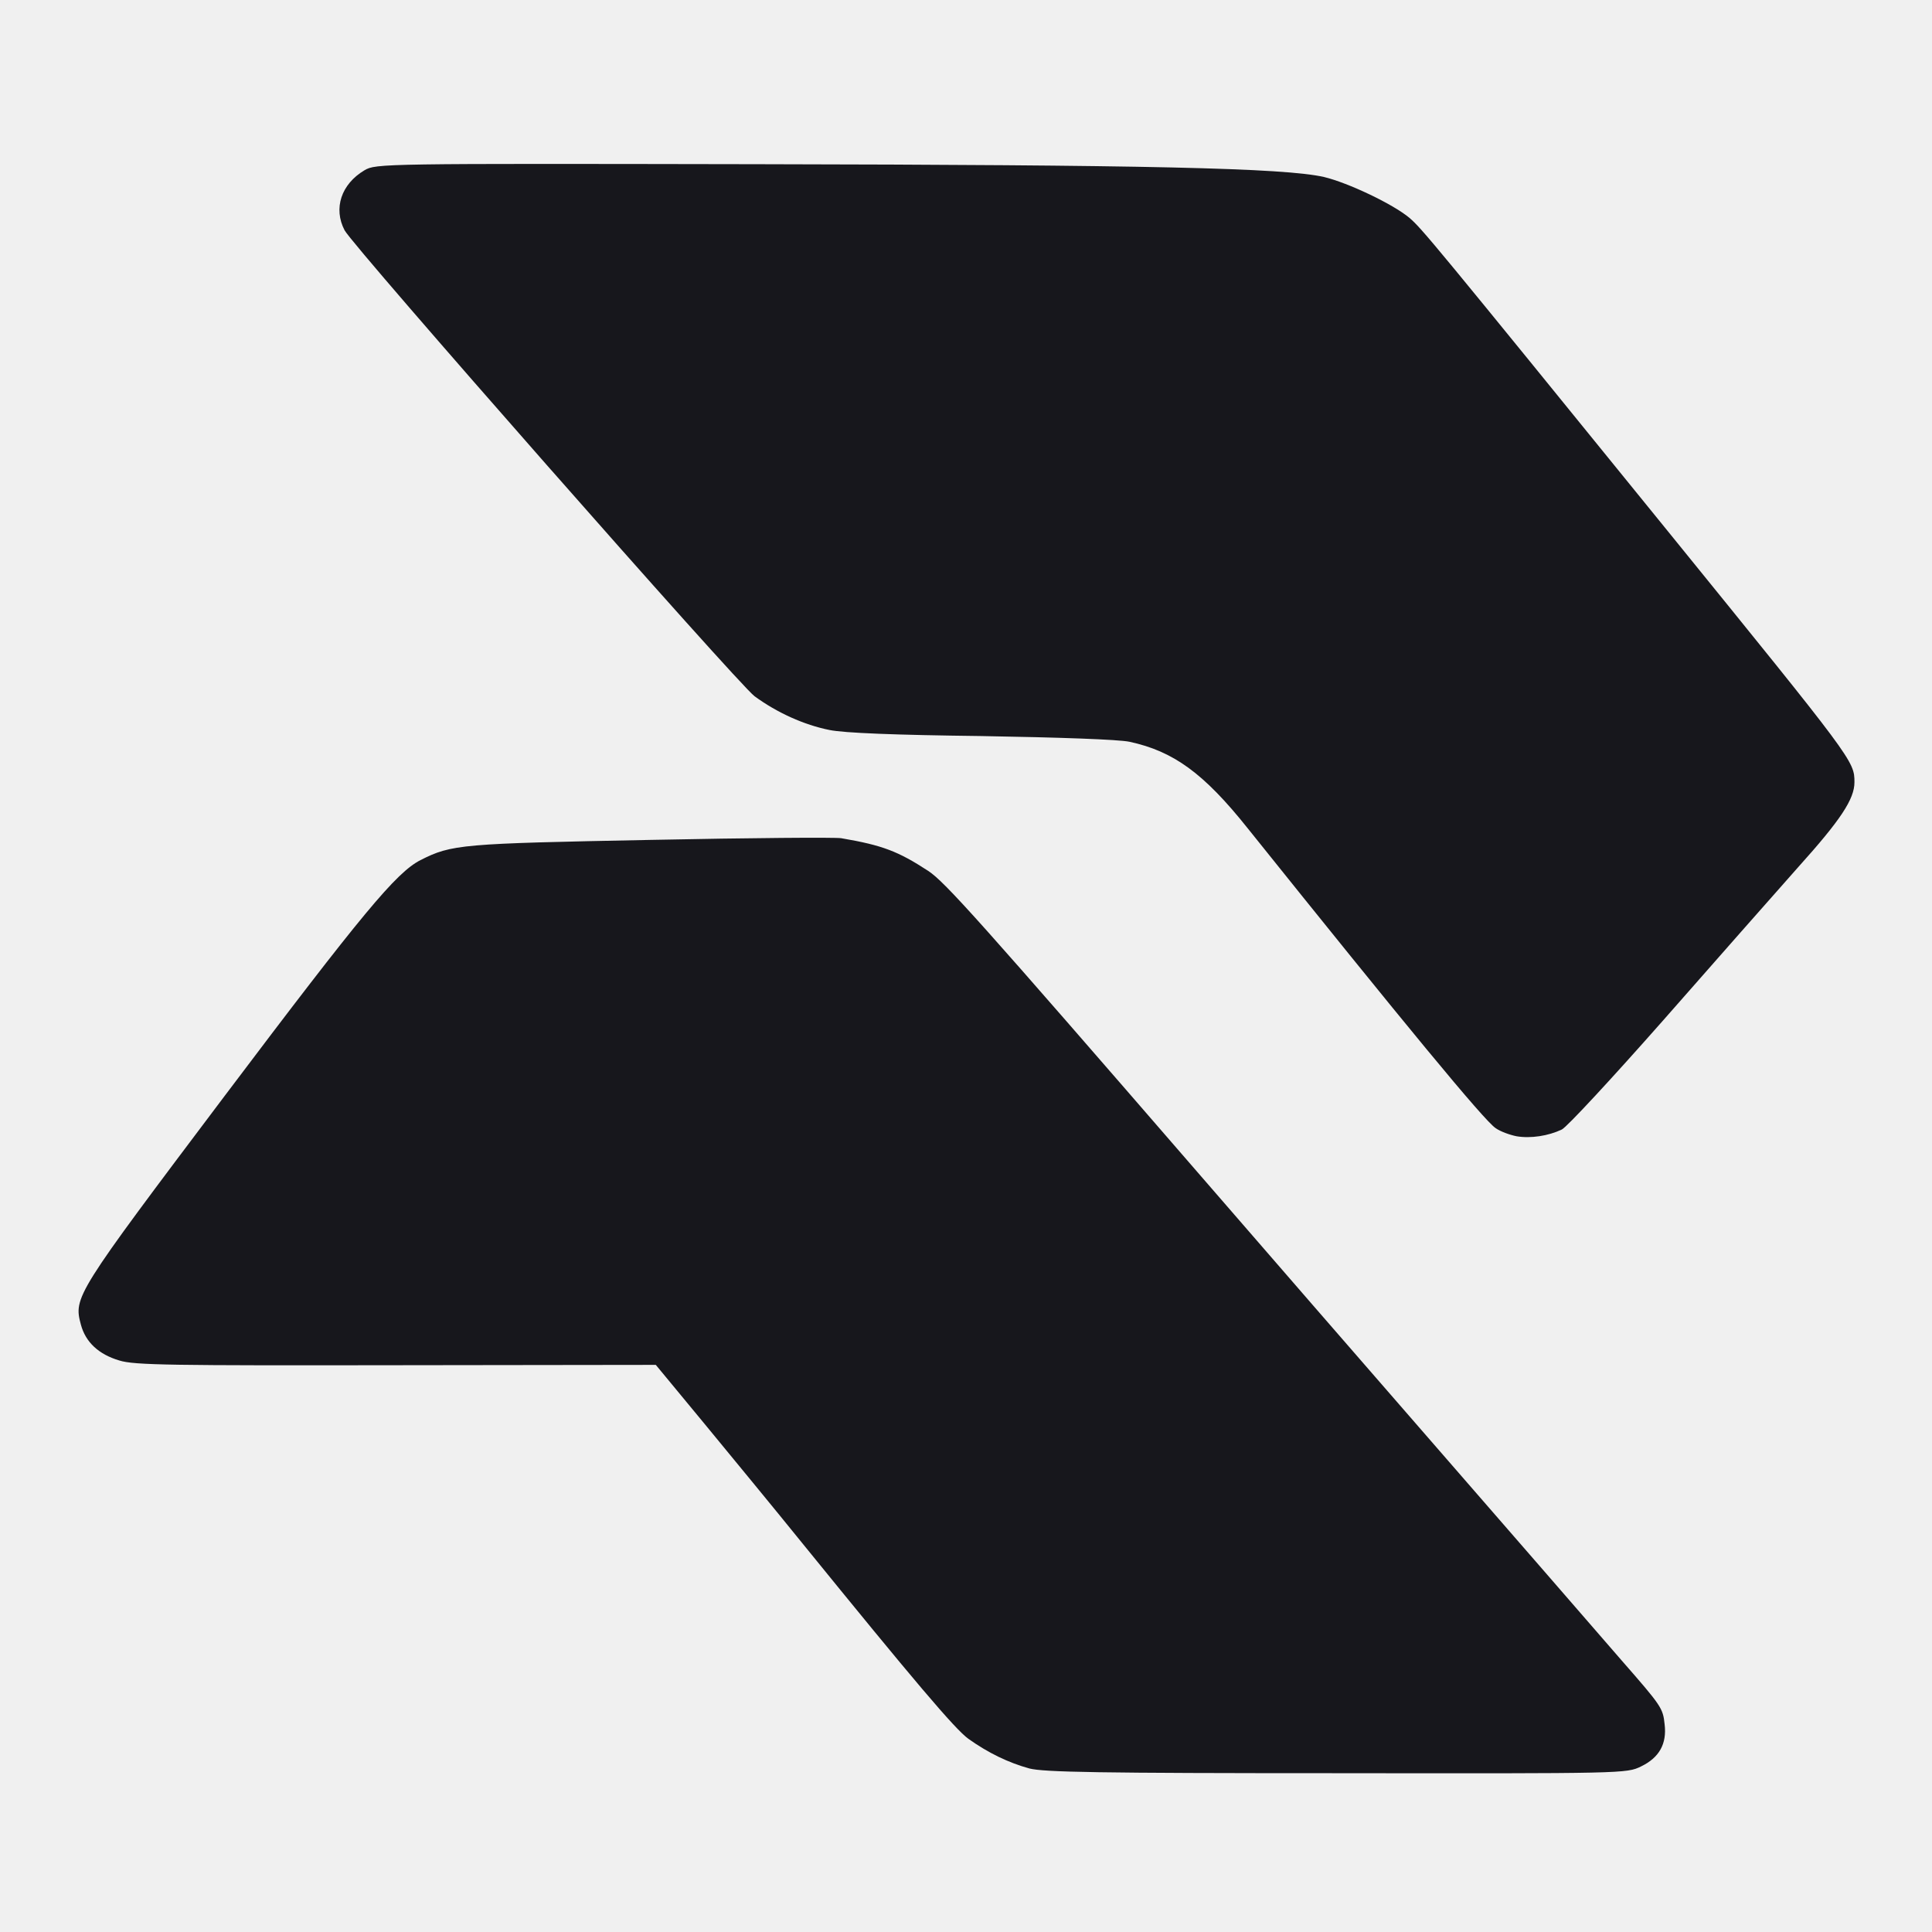
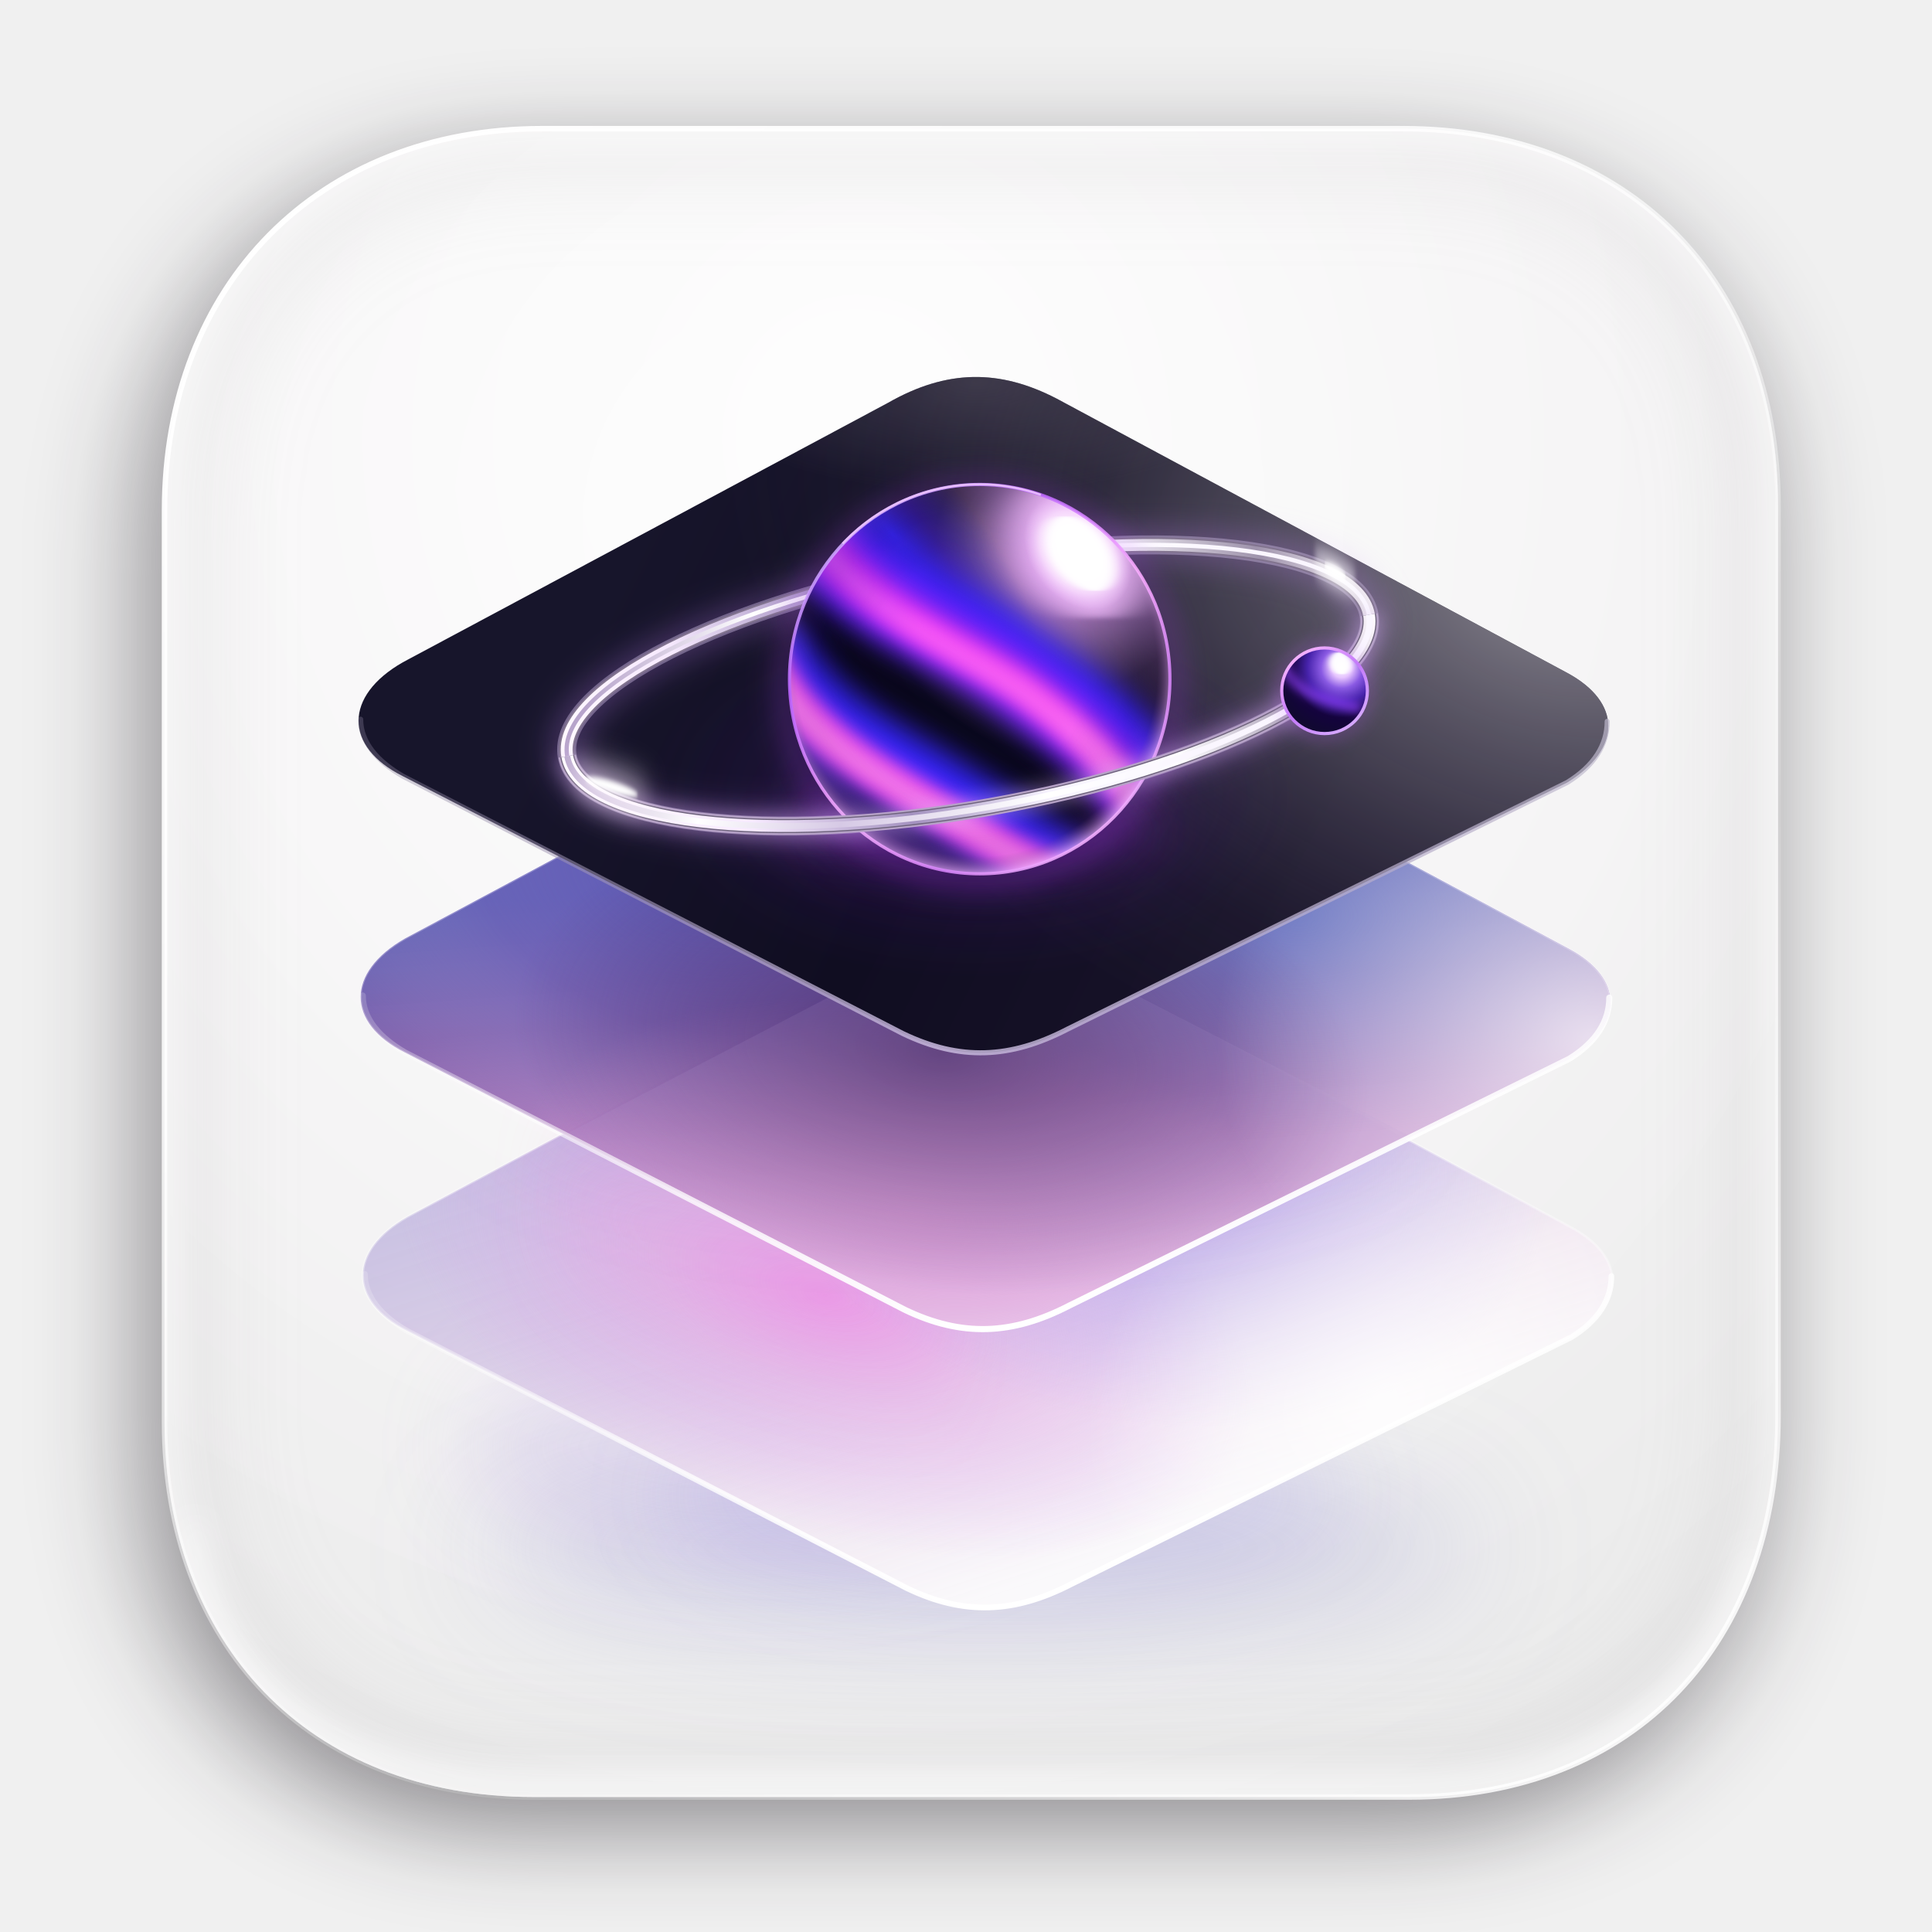
- <svg xmlns="http://www.w3.org/2000/svg" viewBox="0 -24 573 573">
-   <style>path{fill:#17171c}@media(prefers-color-scheme:dark){path{fill:#fff}}</style>
-   <path fill-rule="evenodd" d="M305.3,500.5C299.1,498.8 293.1,495.9 287.2,491.7C283.2,488.8 271.1,474.5 237.8,433.5C229.8,423.6 216.7,407.7 208.8,398.1L194.5,380.8L117.5,380.9C50.9,381.0 39.8,380.9 35.4,379.5C29.3,377.7 25.4,374.1 24.0,368.9C21.8,360.7 22.2,360.0 66.5,301.2C107.6,246.7 117.5,234.8 124.7,231.1C134.0,226.4 136.7,226.2 193.0,225.1C222.4,224.5 247.8,224.3 249.5,224.6C261.8,226.7 266.4,228.5 275.3,234.3C280.3,237.6 290.4,248.9 355.9,324.5C375.9,347.6 403.8,379.7 417.9,395.9C432.0,412.1 450.0,432.8 457.9,441.9C465.8,451.0 476.1,462.9 480.9,468.4C492.8,482.0 493.2,482.6 493.7,487.4C494.4,493.2 492.1,497.3 486.7,499.9C482.4,502.0 481.8,502.0 396.4,501.9C325.7,501.9 309.6,501.6 305.3,500.5ZM449.8,313.0C447.8,312.6 445.0,311.6 443.6,310.6C440.3,308.5 416.5,279.6 370.0,221.6C357.0,205.3 348.0,198.8 335.0,196.0C331.7,195.3 314.2,194.7 291.0,194.3C265.7,194.0 250.3,193.4 246.0,192.5C238.5,191.0 230.5,187.4 223.8,182.5C219.0,179.0 104.7,49.1 102.2,44.3C98.8,37.8 101.2,30.6 108.1,26.5C111.5,24.5 113.1,24.5 225.0,24.7C339.6,24.9 380.9,25.8 392.7,28.5C399.8,30.2 413.1,36.5 418.0,40.6C421.8,43.9 424.4,47.0 494.7,133.6C549.7,201.4 550.0,201.7 550.0,208.0C550.0,213.0 545.9,219.2 533.3,233.2C526.3,241.1 508.2,261.6 493.2,278.7C478.2,295.7 464.7,310.3 463.2,311.0C459.2,312.9 454.0,313.7 449.8,313.0Z" />
+ <svg xmlns="http://www.w3.org/2000/svg" xmlns:xlink="http://www.w3.org/1999/xlink" width="1248" height="1248" viewBox="166 166 916 916" fill="none" role="img" aria-labelledby="icon-title icon-desc">
+   <defs>
+     <path id="tile-outline" d="M 423 227 H 831 C 938 227 1009 299 1009 406 V 837 C 1009 945 941 1018 834 1018 H 419 C 312 1018 244 945 244 840 V 408 C 244 301 317 227 423 227 Z" />
+     <path id="layer-outline" d="M 587 357 C 615 341 640 341 667 355 L 909 485 C 935 499 935 521 909 537 L 672 654 C 645 668 621 669 594 656 L 357 534 C 329 520 329 496 357 480 Z" />
+     <path id="layer-front" d="M 337 507 C 337 518 345 527 357 534 L 594 656 C 621 669 645 668 672 654 L 909 537 C 922 529 928 519 928 508" />
+     <clipPath id="tile-clip">
+       <use xlink:href="#tile-outline" />
+     </clipPath>
+     <clipPath id="layer-clip">
+       <use xlink:href="#layer-outline" />
+     </clipPath>
+     <clipPath id="planet-clip">
+       <ellipse cx="630.5" cy="488" rx="90.2" ry="92.3" />
+     </clipPath>
+     <clipPath id="moon-clip">
+       <circle cx="794" cy="493.5" r="20.3" />
+     </clipPath>
+     <filter id="blur-1" x="-80%" y="-80%" width="260%" height="260%" color-interpolation-filters="sRGB">
+       <feGaussianBlur stdDeviation="1" />
+     </filter>
+     <filter id="blur-2" x="-80%" y="-80%" width="260%" height="260%" color-interpolation-filters="sRGB">
+       <feGaussianBlur stdDeviation="2" />
+     </filter>
+     <filter id="blur-4" x="-80%" y="-80%" width="260%" height="260%" color-interpolation-filters="sRGB">
+       <feGaussianBlur stdDeviation="4" />
+     </filter>
+     <filter id="blur-7" x="-80%" y="-80%" width="260%" height="260%" color-interpolation-filters="sRGB">
+       <feGaussianBlur stdDeviation="7" />
+     </filter>
+     <filter id="blur-12" x="-100%" y="-100%" width="300%" height="300%" color-interpolation-filters="sRGB">
+       <feGaussianBlur stdDeviation="12" />
+     </filter>
+     <filter id="blur-22" x="-100%" y="-100%" width="300%" height="300%" color-interpolation-filters="sRGB">
+       <feGaussianBlur stdDeviation="22" />
+     </filter>
+     <filter id="blur-30" x="-100%" y="-150%" width="300%" height="400%" color-interpolation-filters="sRGB">
+       <feGaussianBlur stdDeviation="30" />
+     </filter>
+     <filter id="tile-shadow" x="-20%" y="-15%" width="140%" height="150%" color-interpolation-filters="sRGB">
+       <feGaussianBlur in="SourceAlpha" stdDeviation="27 24" result="shadow-blur" />
+       <feOffset in="shadow-blur" dx="-8" dy="14" result="offset-shadow" />
+       <feFlood flood-color="#16121a" flood-opacity="0.47" />
+       <feComposite in2="offset-shadow" operator="in" />
+     </filter>
+     <radialGradient id="tile-surface" cx="0.43" cy="0.2" r="0.9" gradientTransform="translate(0 -.02) scale(1 1.04)">
+       <stop stop-color="#fcfcfc" />
+       <stop offset=".55" stop-color="#f3f2f3" />
+       <stop offset=".85" stop-color="#ededed" />
+       <stop offset="1" stop-color="#e8e8e8" />
+     </radialGradient>
+     <linearGradient id="tile-bevel" x1="300" y1="238" x2="890" y2="1010" gradientUnits="userSpaceOnUse">
+       <stop stop-color="#ffffff" />
+       <stop offset=".33" stop-color="#ffffff" stop-opacity=".85" />
+       <stop offset=".7" stop-color="#ffffff" stop-opacity=".13" />
+       <stop offset="1" stop-color="#ffffff" stop-opacity=".86" />
+     </linearGradient>
+     <radialGradient id="tile-soft-light" cx=".4" cy=".24" r=".7">
+       <stop stop-color="#ffffff" stop-opacity=".52" />
+       <stop offset="1" stop-color="#ffffff" stop-opacity="0" />
+     </radialGradient>
+     <linearGradient id="bottom-surface" x1="556" y1="360" x2="652" y2="655" gradientUnits="userSpaceOnUse">
+       <stop stop-color="#afabd9" stop-opacity=".75" />
+       <stop offset=".40" stop-color="#d2c3e3" stop-opacity=".81" />
+       <stop offset=".75" stop-color="#f3e9f2" stop-opacity=".90" />
+       <stop offset="1" stop-color="#fcfbfc" stop-opacity=".96" />
+     </linearGradient>
+     <radialGradient id="bottom-magenta" cx="0" cy="0" r="1" gradientUnits="userSpaceOnUse" gradientTransform="translate(555 517) rotate(19) scale(213 110)">
+       <stop stop-color="#ec7de4" stop-opacity=".64" />
+       <stop offset=".4" stop-color="#e29be4" stop-opacity=".43" />
+       <stop offset="1" stop-color="#d291ef" stop-opacity="0" />
+     </radialGradient>
+     <radialGradient id="bottom-violet" cx="0" cy="0" r="1" gradientUnits="userSpaceOnUse" gradientTransform="translate(709 448) rotate(10) scale(193 130)">
+       <stop stop-color="#9e82e6" stop-opacity=".72" />
+       <stop offset="1" stop-color="#aca0ee" stop-opacity="0" />
+     </radialGradient>
+     <radialGradient id="bottom-white" cx="0" cy="0" r="1" gradientUnits="userSpaceOnUse" gradientTransform="translate(819 567) rotate(-28) scale(145 123)">
+       <stop stop-color="#ffffff" stop-opacity=".75" />
+       <stop offset="1" stop-color="#ffffff" stop-opacity="0" />
+     </radialGradient>
+     <linearGradient id="middle-surface" x1="620" y1="447" x2="636" y2="666" gradientUnits="userSpaceOnUse">
+       <stop stop-color="#565db2" stop-opacity=".97" />
+       <stop offset=".28" stop-color="#8061ad" stop-opacity=".96" />
+       <stop offset=".5" stop-color="#a978bb" stop-opacity=".96" />
+       <stop offset=".75" stop-color="#d4a5d7" stop-opacity=".95" />
+       <stop offset="1" stop-color="#f7dcf1" stop-opacity=".98" />
+     </linearGradient>
+     <radialGradient id="middle-indigo" cx="0" cy="0" r="1" gradientUnits="userSpaceOnUse" gradientTransform="translate(495 448) rotate(15) scale(202 139)">
+       <stop stop-color="#5d59b5" stop-opacity=".90" />
+       <stop offset=".54" stop-color="#7565bc" stop-opacity=".48" />
+       <stop offset="1" stop-color="#b0a2d8" stop-opacity="0" />
+     </radialGradient>
+     <radialGradient id="middle-magenta" cx="0" cy="0" r="1" gradientUnits="userSpaceOnUse" gradientTransform="translate(600 611) rotate(10) scale(193 99)">
+       <stop stop-color="#e6a4de" stop-opacity=".88" />
+       <stop offset="1" stop-color="#e1a0e0" stop-opacity="0" />
+     </radialGradient>
+     <radialGradient id="middle-sheen" cx="0" cy="0" r="1" gradientUnits="userSpaceOnUse" gradientTransform="translate(920 528) scale(178 153)">
+       <stop stop-color="#ffffff" stop-opacity=".76" />
+       <stop offset="1" stop-color="#ffffff" stop-opacity="0" />
+     </radialGradient>
+     <radialGradient id="middle-blue-reflection" cx="0" cy="0" r="1" gradientUnits="userSpaceOnUse" gradientTransform="translate(781 469) scale(186 104)">
+       <stop stop-color="#6675c2" stop-opacity=".87" />
+       <stop offset=".5" stop-color="#7382c9" stop-opacity=".40" />
+       <stop offset="1" stop-color="#7a88c7" stop-opacity="0" />
+     </radialGradient>
+     <radialGradient id="middle-layer-shadow" cx="0" cy="0" r="1" gradientUnits="userSpaceOnUse" gradientTransform="translate(611 534) rotate(7) scale(204 113)">
+       <stop stop-color="#32164f" stop-opacity=".66" />
+       <stop offset=".45" stop-color="#482762" stop-opacity=".43" />
+       <stop offset="1" stop-color="#482762" stop-opacity="0" />
+     </radialGradient>
+     <linearGradient id="glass-edge" x1="590" y1="458" x2="637" y2="666" gradientUnits="userSpaceOnUse">
+       <stop stop-color="#ffffff" stop-opacity=".18" />
+       <stop offset=".55" stop-color="#ffffff" stop-opacity=".76" />
+       <stop offset="1" stop-color="#ffffff" />
+     </linearGradient>
+     <linearGradient id="top-surface" x1="462" y1="427" x2="788" y2="589" gradientUnits="userSpaceOnUse">
+       <stop stop-color="#17152b" />
+       <stop offset=".5" stop-color="#100d21" />
+       <stop offset="1" stop-color="#181329" />
+     </linearGradient>
+     <radialGradient id="top-sheen" cx="0" cy="0" r="1" gradientUnits="userSpaceOnUse" gradientTransform="translate(900 447) rotate(17) scale(403 254)">
+       <stop stop-color="#b8b6bb" stop-opacity=".68" />
+       <stop offset=".42" stop-color="#8b8791" stop-opacity=".38" />
+       <stop offset=".78" stop-color="#524c5e" stop-opacity=".10" />
+       <stop offset="1" stop-color="#524c5e" stop-opacity="0" />
+     </radialGradient>
+     <radialGradient id="top-upper-reflection" cx="0" cy="0" r="1" gradientUnits="userSpaceOnUse" gradientTransform="translate(629 347) scale(138 53)">
+       <stop stop-color="#817a85" stop-opacity=".32" />
+       <stop offset="1" stop-color="#817a85" stop-opacity="0" />
+     </radialGradient>
+     <radialGradient id="top-purple-light" cx="0" cy="0" r="1" gradientUnits="userSpaceOnUse" gradientTransform="translate(628 543) scale(155 87)">
+       <stop stop-color="#a42bf3" stop-opacity=".35" />
+       <stop offset=".43" stop-color="#7e20d7" stop-opacity=".13" />
+       <stop offset="1" stop-color="#4c18ac" stop-opacity="0" />
+     </radialGradient>
+     <linearGradient id="top-edge" x1="339" y1="513" x2="925" y2="651" gradientUnits="userSpaceOnUse">
+       <stop stop-color="#8a829d" stop-opacity=".33" />
+       <stop offset=".49" stop-color="#c6b7dc" stop-opacity=".87" />
+       <stop offset=".82" stop-color="#b7adca" stop-opacity=".71" />
+       <stop offset="1" stop-color="#c2bdce" stop-opacity=".68" />
+     </linearGradient>
+     <radialGradient id="planet-surface" cx="0" cy="0" r="1" gradientUnits="userSpaceOnUse" gradientTransform="translate(674 426) rotate(112) scale(162 151)">
+       <stop stop-color="#fbd3ff" />
+       <stop offset=".14" stop-color="#b880cd" />
+       <stop offset=".29" stop-color="#735487" />
+       <stop offset=".43" stop-color="#302341" />
+       <stop offset=".61" stop-color="#080719" />
+       <stop offset=".84" stop-color="#070314" />
+       <stop offset="1" stop-color="#422679" />
+     </radialGradient>
+     <radialGradient id="planet-blue" cx="0" cy="0" r="1" gradientUnits="userSpaceOnUse" gradientTransform="translate(589 419) rotate(49) scale(98 37)">
+       <stop stop-color="#3526fb" stop-opacity=".85" />
+       <stop offset=".42" stop-color="#3a18d8" stop-opacity=".51" />
+       <stop offset="1" stop-color="#251cdb" stop-opacity="0" />
+     </radialGradient>
+     <linearGradient id="planet-band" x1="553" y1="428" x2="711" y2="552" gradientUnits="userSpaceOnUse">
+       <stop stop-color="#a324ed" />
+       <stop offset=".30" stop-color="#f143f6" />
+       <stop offset=".67" stop-color="#f653ef" />
+       <stop offset="1" stop-color="#f781f0" />
+     </linearGradient>
+     <radialGradient id="planet-volume" cx="0" cy="0" r="1" gradientUnits="userSpaceOnUse" gradientTransform="translate(629 484) scale(94 97)">
+       <stop offset=".55" stop-color="#000000" stop-opacity="0" />
+       <stop offset=".79" stop-color="#130324" stop-opacity=".06" />
+       <stop offset=".91" stop-color="#714180" stop-opacity=".14" />
+       <stop offset="1" stop-color="#efb3ff" stop-opacity=".76" />
+     </radialGradient>
+     <linearGradient id="planet-rim" x1="566" y1="412" x2="693" y2="563" gradientUnits="userSpaceOnUse">
+       <stop stop-color="#d2b4ff" />
+       <stop offset=".24" stop-color="#bb63ff" />
+       <stop offset=".55" stop-color="#fbadff" />
+       <stop offset=".8" stop-color="#d684f9" />
+       <stop offset="1" stop-color="#f6b5ff" />
+     </linearGradient>
+     <radialGradient id="planet-specular" cx=".5" cy=".5" r=".5">
+       <stop stop-color="#ffffff" />
+       <stop offset=".46" stop-color="#fffaff" stop-opacity=".98" />
+       <stop offset=".72" stop-color="#fbe5ff" stop-opacity=".70" />
+       <stop offset="1" stop-color="#f4cdff" stop-opacity="0" />
+     </radialGradient>
+     <linearGradient id="orbit-chrome" x1="441" y1="539" x2="806" y2="422" gradientUnits="userSpaceOnUse">
+       <stop stop-color="#fffbff" />
+       <stop offset=".19" stop-color="#f7eaff" />
+       <stop offset=".38" stop-color="#a391bf" />
+       <stop offset=".55" stop-color="#f7f3ff" />
+       <stop offset=".72" stop-color="#fdfcff" />
+       <stop offset=".89" stop-color="#9e92ab" />
+       <stop offset="1" stop-color="#fffaff" />
+     </linearGradient>
+     <linearGradient id="orbit-inner" x1="444" y1="472" x2="729" y2="555" gradientUnits="userSpaceOnUse">
+       <stop stop-color="#b7a4cb" />
+       <stop offset=".25" stop-color="#ffffff" />
+       <stop offset=".47" stop-color="#d6c9e5" />
+       <stop offset=".77" stop-color="#ffffff" />
+       <stop offset="1" stop-color="#faf6ff" />
+     </linearGradient>
+     <radialGradient id="moon-surface" cx=".70" cy=".23" r=".83">
+       <stop stop-color="#ffffff" />
+       <stop offset=".14" stop-color="#e6c4ff" />
+       <stop offset=".29" stop-color="#8a5ae3" />
+       <stop offset=".48" stop-color="#4723ac" />
+       <stop offset=".70" stop-color="#14033e" />
+       <stop offset="1" stop-color="#100a2e" />
+     </radialGradient>
+     <linearGradient id="moon-rim" x1="776" y1="475" x2="805" y2="512" gradientUnits="userSpaceOnUse">
+       <stop stop-color="#ffbeff" />
+       <stop offset=".54" stop-color="#c379fa" />
+       <stop offset="1" stop-color="#d6a9ff" />
+     </linearGradient>
+     <ellipse id="orbit-path" cx="625" cy="491" rx="193" ry="58.5" transform="rotate(-10 625 491)" />
+     <path id="orbit-front" d="M 815.068 457.486 A 193 58.5 -10 0 1 434.932 524.514" />
+   </defs>
+   <g id="app-tile">
+     <use xlink:href="#tile-outline" fill="#000000" filter="url(#tile-shadow)" />
+     <use xlink:href="#tile-outline" fill="url(#tile-surface)" />
+     <g clip-path="url(#tile-clip)">
+       <use xlink:href="#tile-outline" fill="url(#tile-soft-light)" />
+       <use xlink:href="#tile-outline" stroke="#aeaaad" stroke-width="38" opacity=".19" filter="url(#blur-22)" />
+       <use xlink:href="#tile-outline" stroke="#ffffff" stroke-width="15" opacity=".56" filter="url(#blur-7)" />
+       <path d="M 257 888 C 260 966 321 1011 417 1011 H 837 C 927 1011 985 965 999 900" stroke="#ffffff" stroke-width="10" opacity=".50" filter="url(#blur-7)" />
+     </g>
+     <use xlink:href="#tile-outline" stroke="url(#tile-bevel)" stroke-width="2.6" />
+   </g>
+   <g id="layer-ambient-shadows" clip-path="url(#tile-clip)">
+     <ellipse cx="631" cy="900" rx="235" ry="37" fill="#8181c4" opacity=".28" filter="url(#blur-30)" />
+     <ellipse cx="529" cy="852" rx="141" ry="53" fill="#b59be2" opacity=".24" filter="url(#blur-22)" />
+     <ellipse cx="643" cy="875" rx="158" ry="41" fill="#9a88e8" opacity=".18" filter="url(#blur-22)" />
+   </g>
+   <g id="memory-layer-bottom" transform="translate(2 263)">
+     <use xlink:href="#layer-outline" fill="url(#bottom-surface)" />
+     <g clip-path="url(#layer-clip)">
+       <use xlink:href="#layer-outline" fill="url(#bottom-magenta)" />
+       <use xlink:href="#layer-outline" fill="url(#bottom-violet)" />
+       <use xlink:href="#layer-outline" fill="url(#bottom-white)" />
+       <ellipse cx="615" cy="428" rx="212" ry="46" fill="#8365ba" opacity=".13" filter="url(#blur-22)" />
+     </g>
+     <use xlink:href="#layer-outline" stroke="#ffffff" stroke-width="1.1" opacity=".35" />
+     <use xlink:href="#layer-front" stroke="url(#glass-edge)" stroke-width="2.7" stroke-linecap="round" />
+   </g>
+   <g id="layer-reflected-magenta" clip-path="url(#tile-clip)">
+     <ellipse cx="522" cy="764" rx="107" ry="27" transform="rotate(20 522 764)" fill="#ff8de8" opacity=".20" filter="url(#blur-22)" />
+   </g>
+   <g id="memory-layer-middle" transform="translate(1 131)">
+     <use xlink:href="#layer-outline" fill="url(#middle-surface)" />
+     <g clip-path="url(#layer-clip)">
+       <use xlink:href="#layer-outline" fill="url(#middle-indigo)" />
+       <use xlink:href="#layer-outline" fill="url(#middle-magenta)" />
+       <use xlink:href="#layer-outline" fill="url(#middle-blue-reflection)" />
+       <use xlink:href="#layer-outline" fill="url(#middle-layer-shadow)" />
+       <use xlink:href="#layer-outline" fill="url(#middle-sheen)" />
+       <path d="M 358 612 L 594 489 C 622 475 644 475 671 490 L 910 613 L 927 681 H 337 Z" fill="#bea4d7" opacity=".12" />
+     </g>
+     <use xlink:href="#layer-outline" stroke="#f9f2ff" stroke-width="1" opacity=".27" />
+     <use xlink:href="#layer-front" stroke="url(#glass-edge)" stroke-width="2.9" stroke-linecap="round" />
+   </g>
+   <g id="memory-layer-top">
+     <use xlink:href="#layer-outline" fill="url(#top-surface)" />
+     <g clip-path="url(#layer-clip)">
+       <use xlink:href="#layer-outline" fill="url(#top-sheen)" />
+       <use xlink:href="#layer-outline" fill="url(#top-upper-reflection)" />
+       <use xlink:href="#layer-outline" fill="url(#top-purple-light)" />
+       <ellipse cx="630" cy="563" rx="74" ry="22" fill="#190534" opacity=".55" filter="url(#blur-12)" />
+       <ellipse cx="626" cy="559" rx="93" ry="16" fill="#b739ff" opacity=".24" filter="url(#blur-12)" />
+     </g>
+     <use xlink:href="#layer-front" stroke="url(#top-edge)" stroke-width="2.4" stroke-linecap="round" />
+   </g>
+   <g id="relay-orbit-back">
+     <use xlink:href="#orbit-path" stroke="#c988ff" stroke-width="16" opacity=".26" filter="url(#blur-7)" />
+     <use xlink:href="#orbit-path" stroke="#c8b6dd" stroke-width="9" opacity=".43" />
+     <use xlink:href="#orbit-path" stroke="#82748f" stroke-width="7.1" />
+     <use xlink:href="#orbit-path" stroke="url(#orbit-chrome)" stroke-width="5.6" />
+     <use xlink:href="#orbit-path" stroke="url(#orbit-inner)" stroke-width="2.0" />
+   </g>
+   <g id="central-purple-sphere">
+     <ellipse cx="630.5" cy="490" rx="92" ry="93" stroke="#ba4fff" stroke-width="5" opacity=".52" filter="url(#blur-7)" />
+     <ellipse cx="630.5" cy="488" rx="90.2" ry="92.3" fill="url(#planet-surface)" />
+     <g clip-path="url(#planet-clip)">
+       <ellipse cx="630.5" cy="488" rx="90.2" ry="92.3" fill="url(#planet-blue)" />
+       <path d="M 541 399 C 565 448 617 457 650 484 C 679 505 706 523 719 557" stroke="#3620fc" stroke-width="42" opacity=".98" filter="url(#blur-7)" />
+       <path d="M 544 404 C 564 449 612 465 648 490 C 678 511 700 533 711 557" stroke="#b224f1" stroke-width="24" filter="url(#blur-7)" />
+       <path d="M 544 407 C 565 450 612 468 648 491 C 678 512 698 533 710 556" stroke="url(#planet-band)" stroke-width="14.5" filter="url(#blur-4)" />
+       <path d="M 546 409 C 565 450 611 469 647 492 C 677 512 698 534 710 556" stroke="#ff83f6" stroke-width="4.5" opacity=".58" filter="url(#blur-4)" />
+       <path d="M 528 466 C 547 510 582 522 617 545 C 645 562 670 580 699 595" stroke="#3625ff" stroke-width="34" opacity=".98" filter="url(#blur-7)" />
+       <path d="M 529 477 C 546 514 582 533 615 553 C 643 569 670 585 699 598" stroke="#e842ef" stroke-width="19" filter="url(#blur-4)" />
+       <path d="M 529 478 C 546 515 582 534 615 553 C 643 570 670 585 699 598" stroke="#ff8cf0" stroke-width="8.3" opacity=".91" filter="url(#blur-4)" />
+       <ellipse cx="630.5" cy="488" rx="90.2" ry="92.3" fill="url(#planet-volume)" />
+       <ellipse cx="677" cy="427" rx="26" ry="36" transform="rotate(-39 677 427)" fill="#f6c2ff" opacity=".78" filter="url(#blur-7)" />
+       <ellipse cx="677" cy="428" rx="22" ry="30" transform="rotate(-39 677 428)" fill="url(#planet-specular)" />
+       <ellipse cx="678.2" cy="428.5" rx="12.7" ry="20.4" transform="rotate(-39 678.2 428.5)" fill="#ffffff" opacity=".96" filter="url(#blur-2)" />
+     </g>
+     <ellipse cx="630.5" cy="488" rx="90.2" ry="92.3" stroke="url(#planet-rim)" stroke-width="1.5" opacity=".88" />
+     <path d="M 565.5 423.7 A 90.2 92.3 0 0 1 659.5 400.6" stroke="#efc7ff" stroke-width="1.0" opacity=".85" />
+   </g>
+   <g id="relay-orbit-front">
+     <use xlink:href="#orbit-front" stroke="#deb8fa" stroke-width="12" opacity=".34" filter="url(#blur-4)" />
+     <use xlink:href="#orbit-front" stroke="#b6a2c7" stroke-width="8.4" />
+     <use xlink:href="#orbit-front" stroke="#6f647d" stroke-width="6.7" />
+     <use xlink:href="#orbit-front" stroke="url(#orbit-chrome)" stroke-width="5.6" />
+     <use xlink:href="#orbit-front" stroke="url(#orbit-inner)" stroke-width="2.8" />
+     <g id="orbit-highlights">
+       <ellipse cx="456" cy="539" rx="19" ry="5.0" transform="rotate(18 456 539)" fill="#fff3ff" opacity=".95" filter="url(#blur-7)" />
+       <ellipse cx="456" cy="539" rx="13" ry="2.6" transform="rotate(18 456 539)" fill="#ffffff" filter="url(#blur-1)" />
+       <ellipse cx="799" cy="437" rx="12" ry="5.0" transform="rotate(37 799 437)" fill="#ffffff" opacity=".88" filter="url(#blur-4)" />
+       <ellipse cx="799" cy="437" rx="6" ry="2.6" transform="rotate(37 799 437)" fill="#ffffff" filter="url(#blur-1)" />
+     </g>
+   </g>
+   <g id="relay-satellite">
+     <circle cx="794" cy="493.5" r="21" stroke="#c364ff" stroke-width="3" opacity=".46" filter="url(#blur-4)" />
+     <circle cx="794" cy="493.5" r="20.3" fill="url(#moon-surface)" />
+     <g clip-path="url(#moon-clip)">
+       <path d="M 774 478 C 777 493 790 497 811 502" stroke="#9340ff" stroke-width="5" opacity=".61" filter="url(#blur-2)" />
+       <ellipse cx="801.5" cy="480.5" rx="4.8" ry="5.5" transform="rotate(-38 801.5 480.5)" fill="#ffffff" opacity=".96" filter="url(#blur-1)" />
+     </g>
+     <circle cx="794" cy="493.5" r="20.3" stroke="url(#moon-rim)" stroke-width="1.5" />
+   </g>
</svg>
